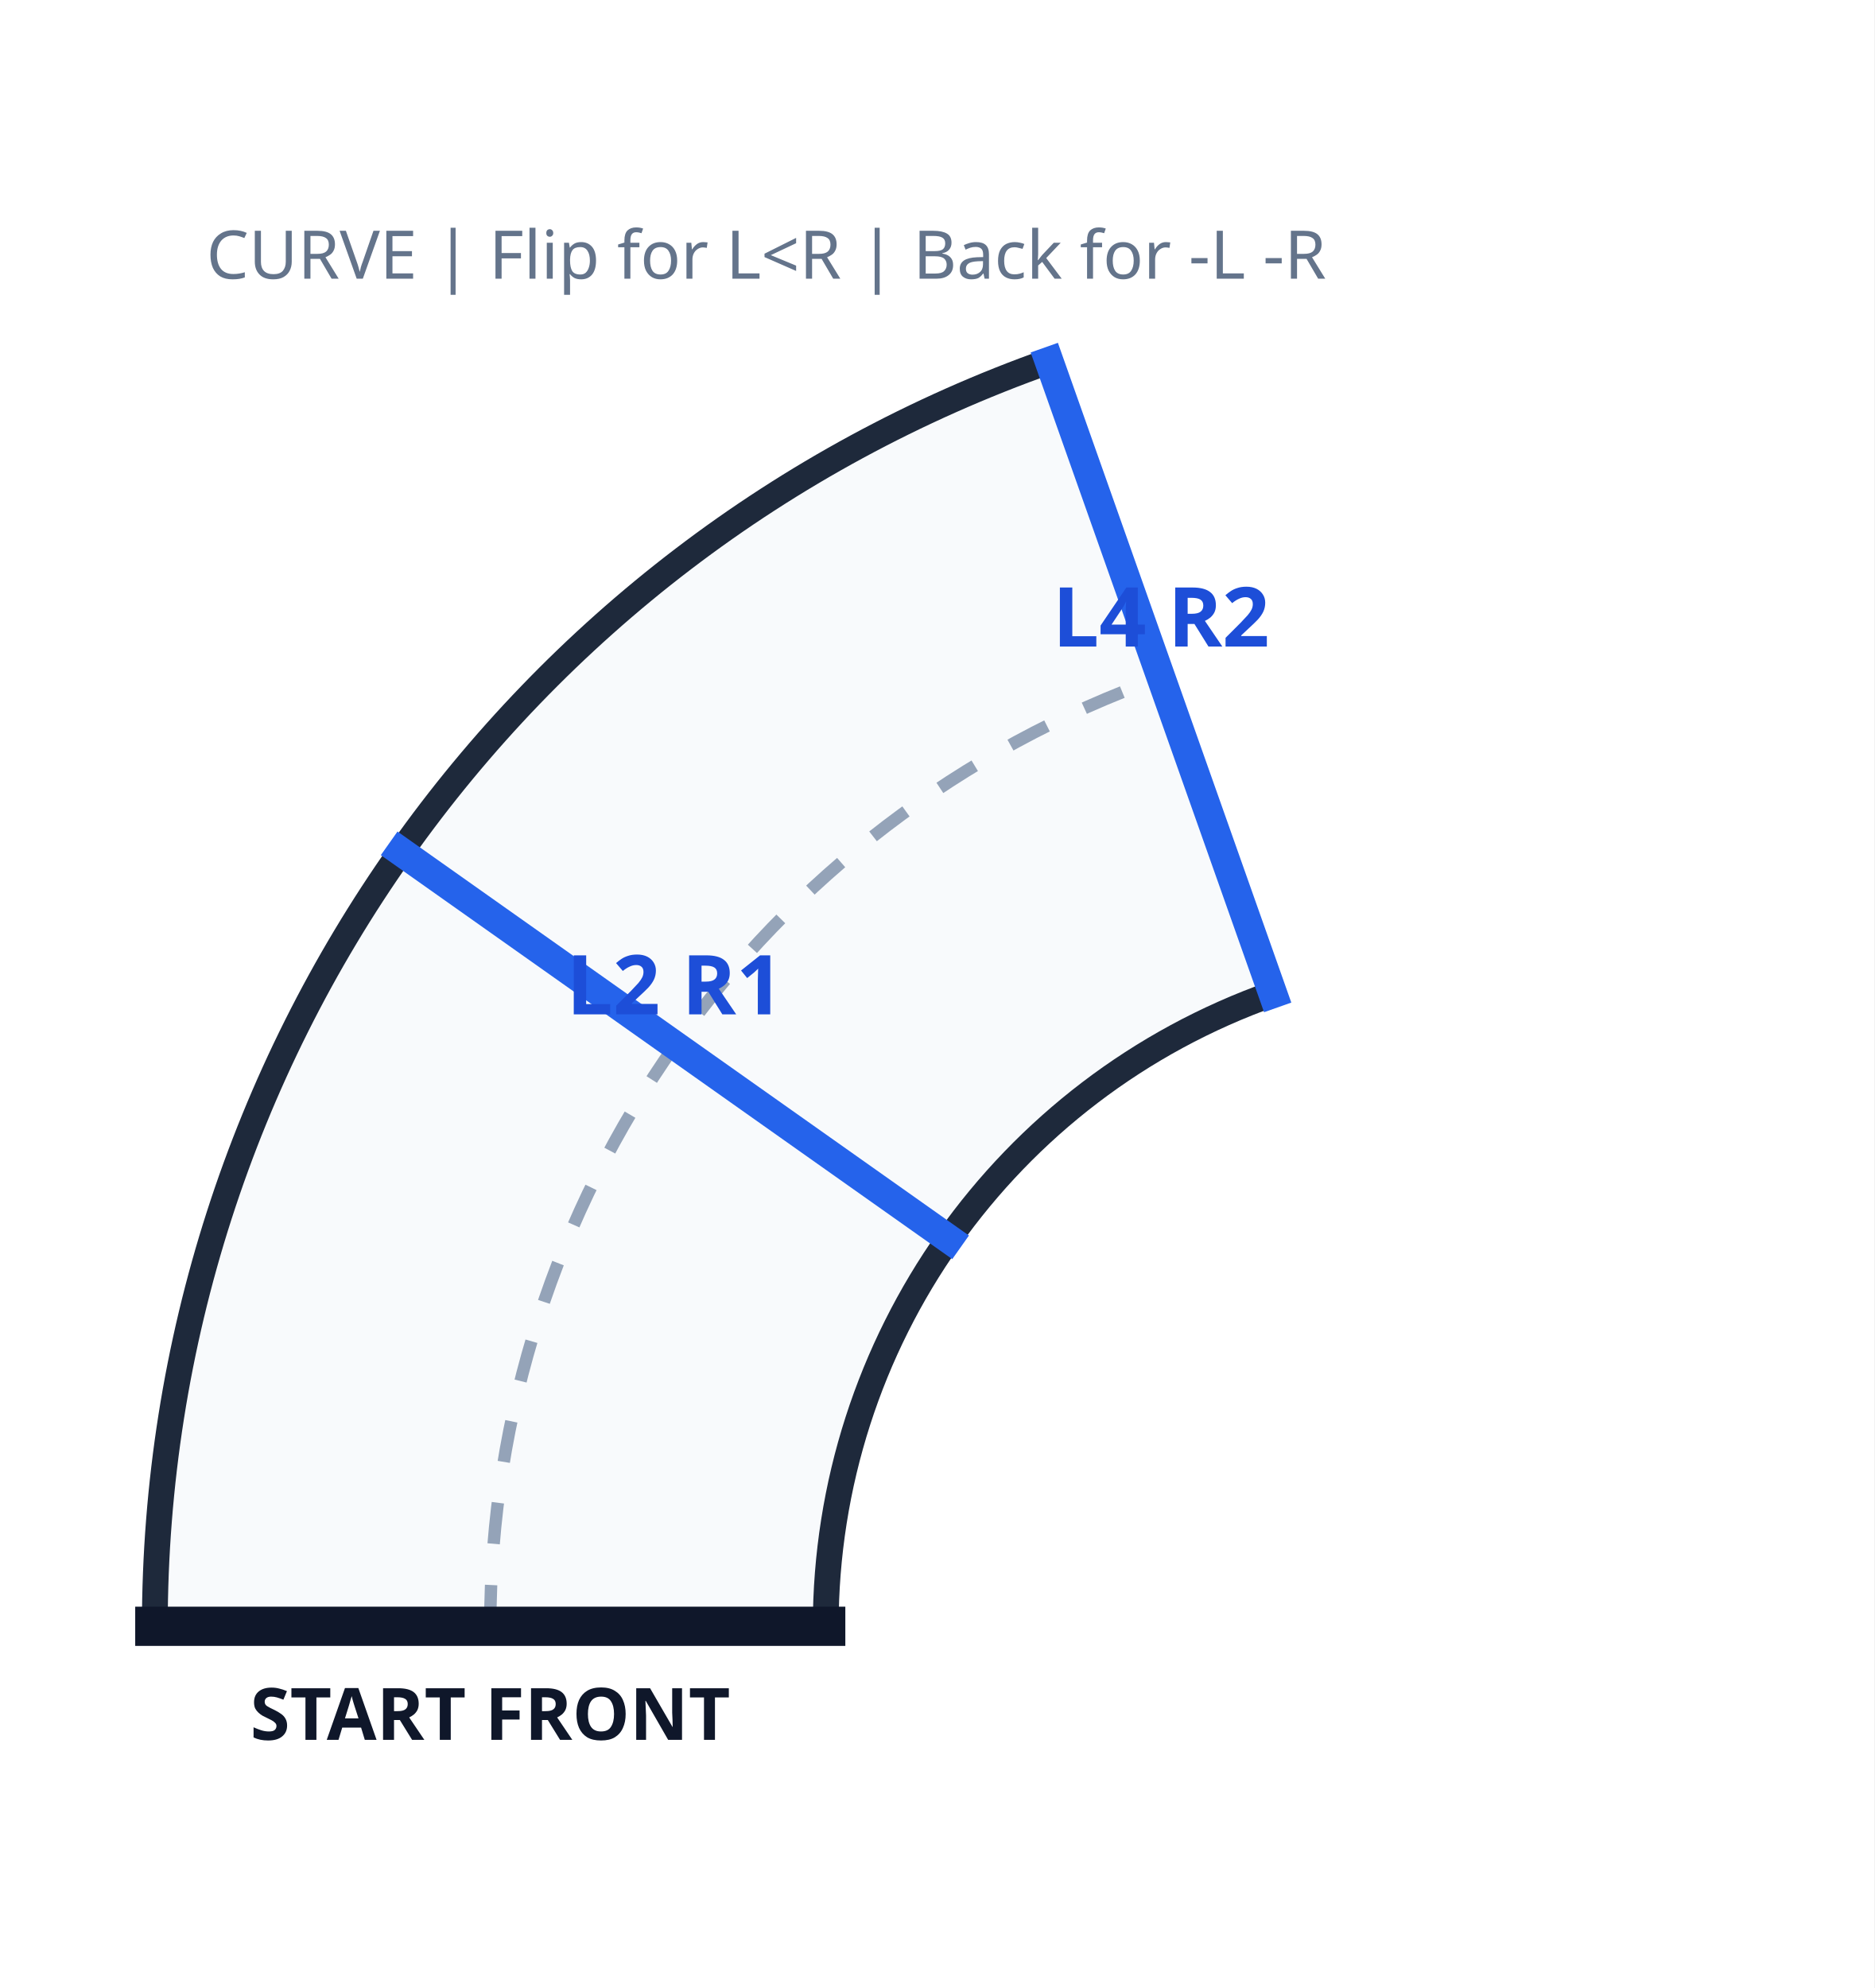
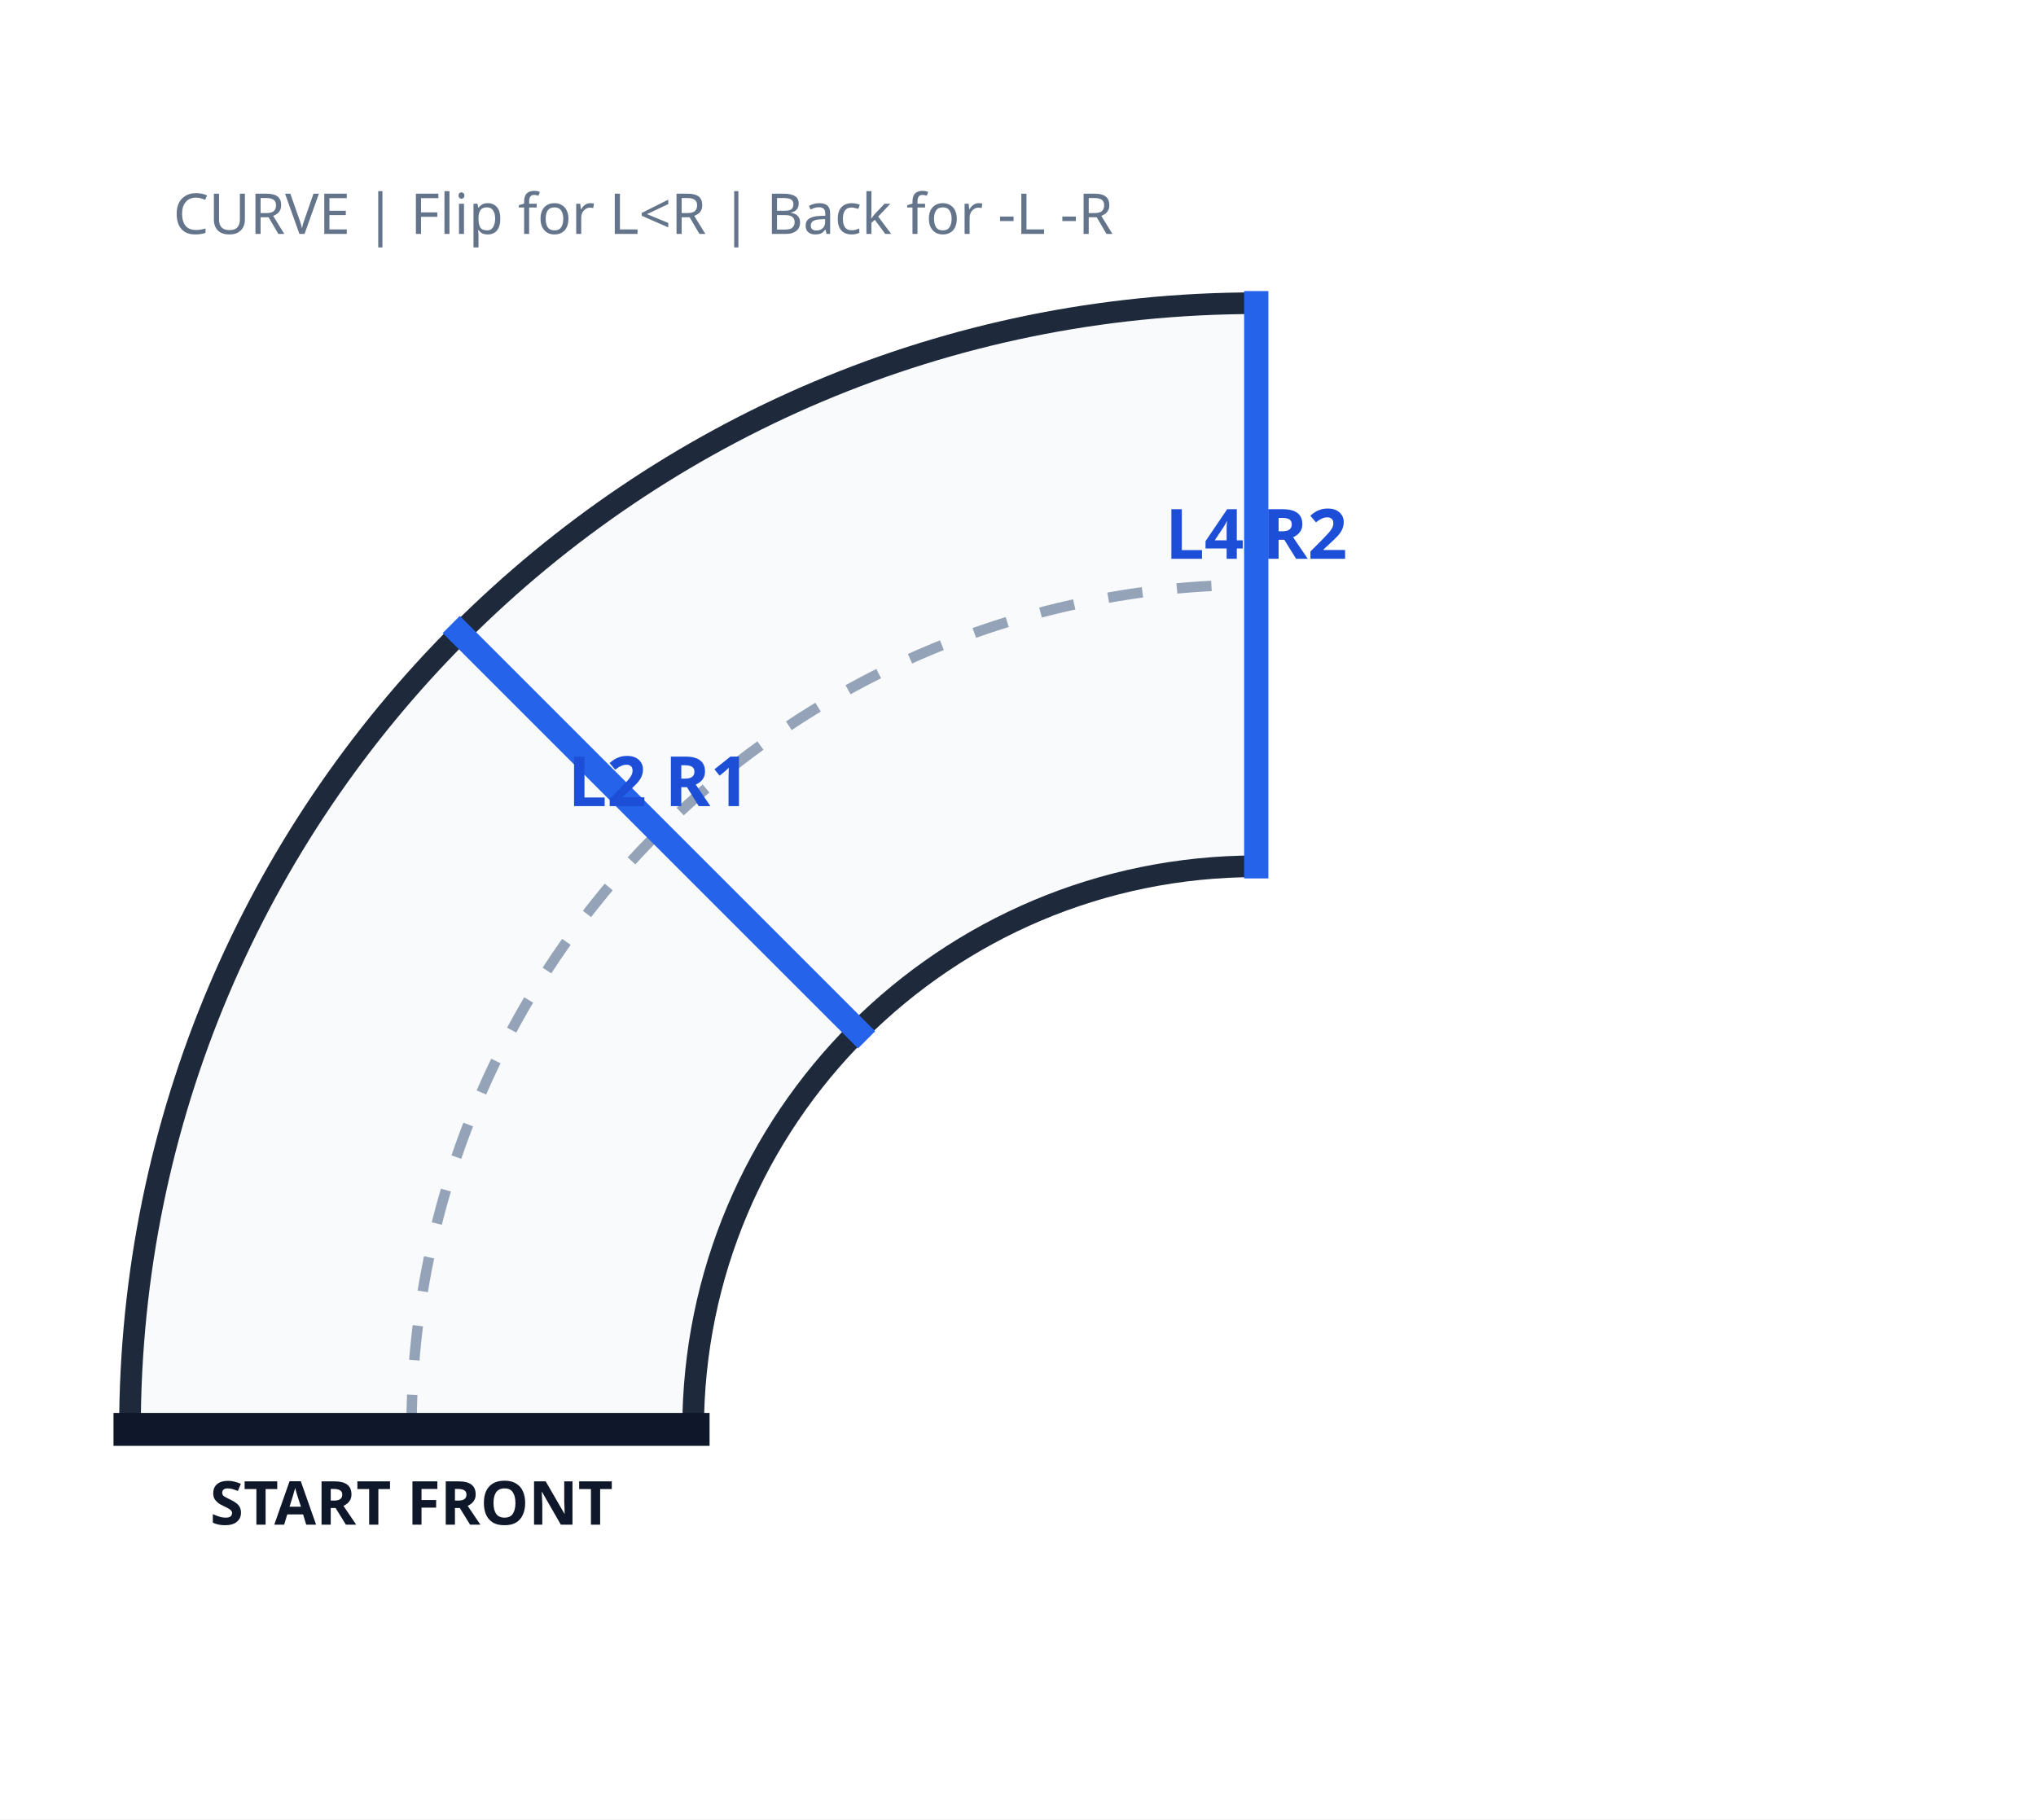
- <svg xmlns="http://www.w3.org/2000/svg" viewBox="0 0 181.6 192.6" width="181.6mm" height="192.6mm">
+ <svg xmlns="http://www.w3.org/2000/svg" viewBox="0 0 235.0 210.0" width="235.0mm" height="210.0mm">
  <defs>
    <style>
      text { user-select: none; }
    </style>
  </defs>
  <rect width="100%" height="100%" fill="#ffffff" />
  <g id="template_curve_ratio_2_1">
-     <path d="M 15.0 157.557 A 130.0 130.0 0 0 1 101.643 35 L 123.322 96.278 A 65.0 65.0 0 0 0 80.0 157.557 Z" fill="#f8fafc" stroke="#1e293b" stroke-width="2.5" />
-     <path d="M 47.5 157.557 A 97.5 97.5 0 0 1 112.483 65.639" fill="none" stroke="#94a3b8" stroke-width="1.2" stroke-dasharray="4,4" />
-     <line x1="15.0" y1="157.557" x2="80.0" y2="157.557" stroke="#0f172a" stroke-width="3.8" stroke-linecap="square" />
-     <text x="47.5" y="168.557" font-family="sans-serif" font-size="7" font-weight="bold" fill="#0f172a" text-anchor="middle">START FRONT</text>
-     <line x1="38.848" y1="82.511" x2="91.924" y2="120.034" stroke="#2563eb" stroke-width="2.8" stroke-linecap="square" />
-     <text x="65.386" y="98.273" font-family="sans-serif" font-size="8" font-weight="bold" fill="#1d4ed8" text-anchor="middle">L2 R1</text>
-     <line x1="101.643" y1="35" x2="123.322" y2="96.278" stroke="#2563eb" stroke-width="2.8" stroke-linecap="square" />
-     <text x="112.483" y="62.639" font-family="sans-serif" font-size="8" font-weight="bold" fill="#1d4ed8" text-anchor="middle">L4 R2</text>
+     <path d="M 15.0 165.0 A 130.0 130.0 0 0 1 145.0 35.0 L 145.0 100.0 A 65.0 65.0 0 0 0 80.0 165.0 Z" fill="#f8fafc" stroke="#1e293b" stroke-width="2.5" />
+     <path d="M 47.5 165.0 A 97.5 97.5 0 0 1 145.0 67.5" fill="none" stroke="#94a3b8" stroke-width="1.2" stroke-dasharray="4,4" />
+     <line x1="15.0" y1="165.0" x2="80.0" y2="165.0" stroke="#0f172a" stroke-width="3.8" stroke-linecap="square" />
+     <text x="47.5" y="176.0" font-family="sans-serif" font-size="7" font-weight="bold" fill="#0f172a" text-anchor="middle">START FRONT</text>
+     <line x1="53.076" y1="73.076" x2="99.038" y2="119.038" stroke="#2563eb" stroke-width="2.8" stroke-linecap="square" />
+     <text x="76.057" y="93.057" font-family="sans-serif" font-size="8" font-weight="bold" fill="#1d4ed8" text-anchor="middle">L2 R1</text>
+     <line x1="145.0" y1="35.0" x2="145.0" y2="100.0" stroke="#2563eb" stroke-width="2.8" stroke-linecap="square" />
+     <text x="145.0" y="64.5" font-family="sans-serif" font-size="8" font-weight="bold" fill="#1d4ed8" text-anchor="middle">L4 R2</text>
    <text x="20.0" y="27.0" font-family="sans-serif" font-size="6.5" fill="#64748b">CURVE | Flip for L&lt;R | Back for -L -R</text>
  </g>
</svg>
